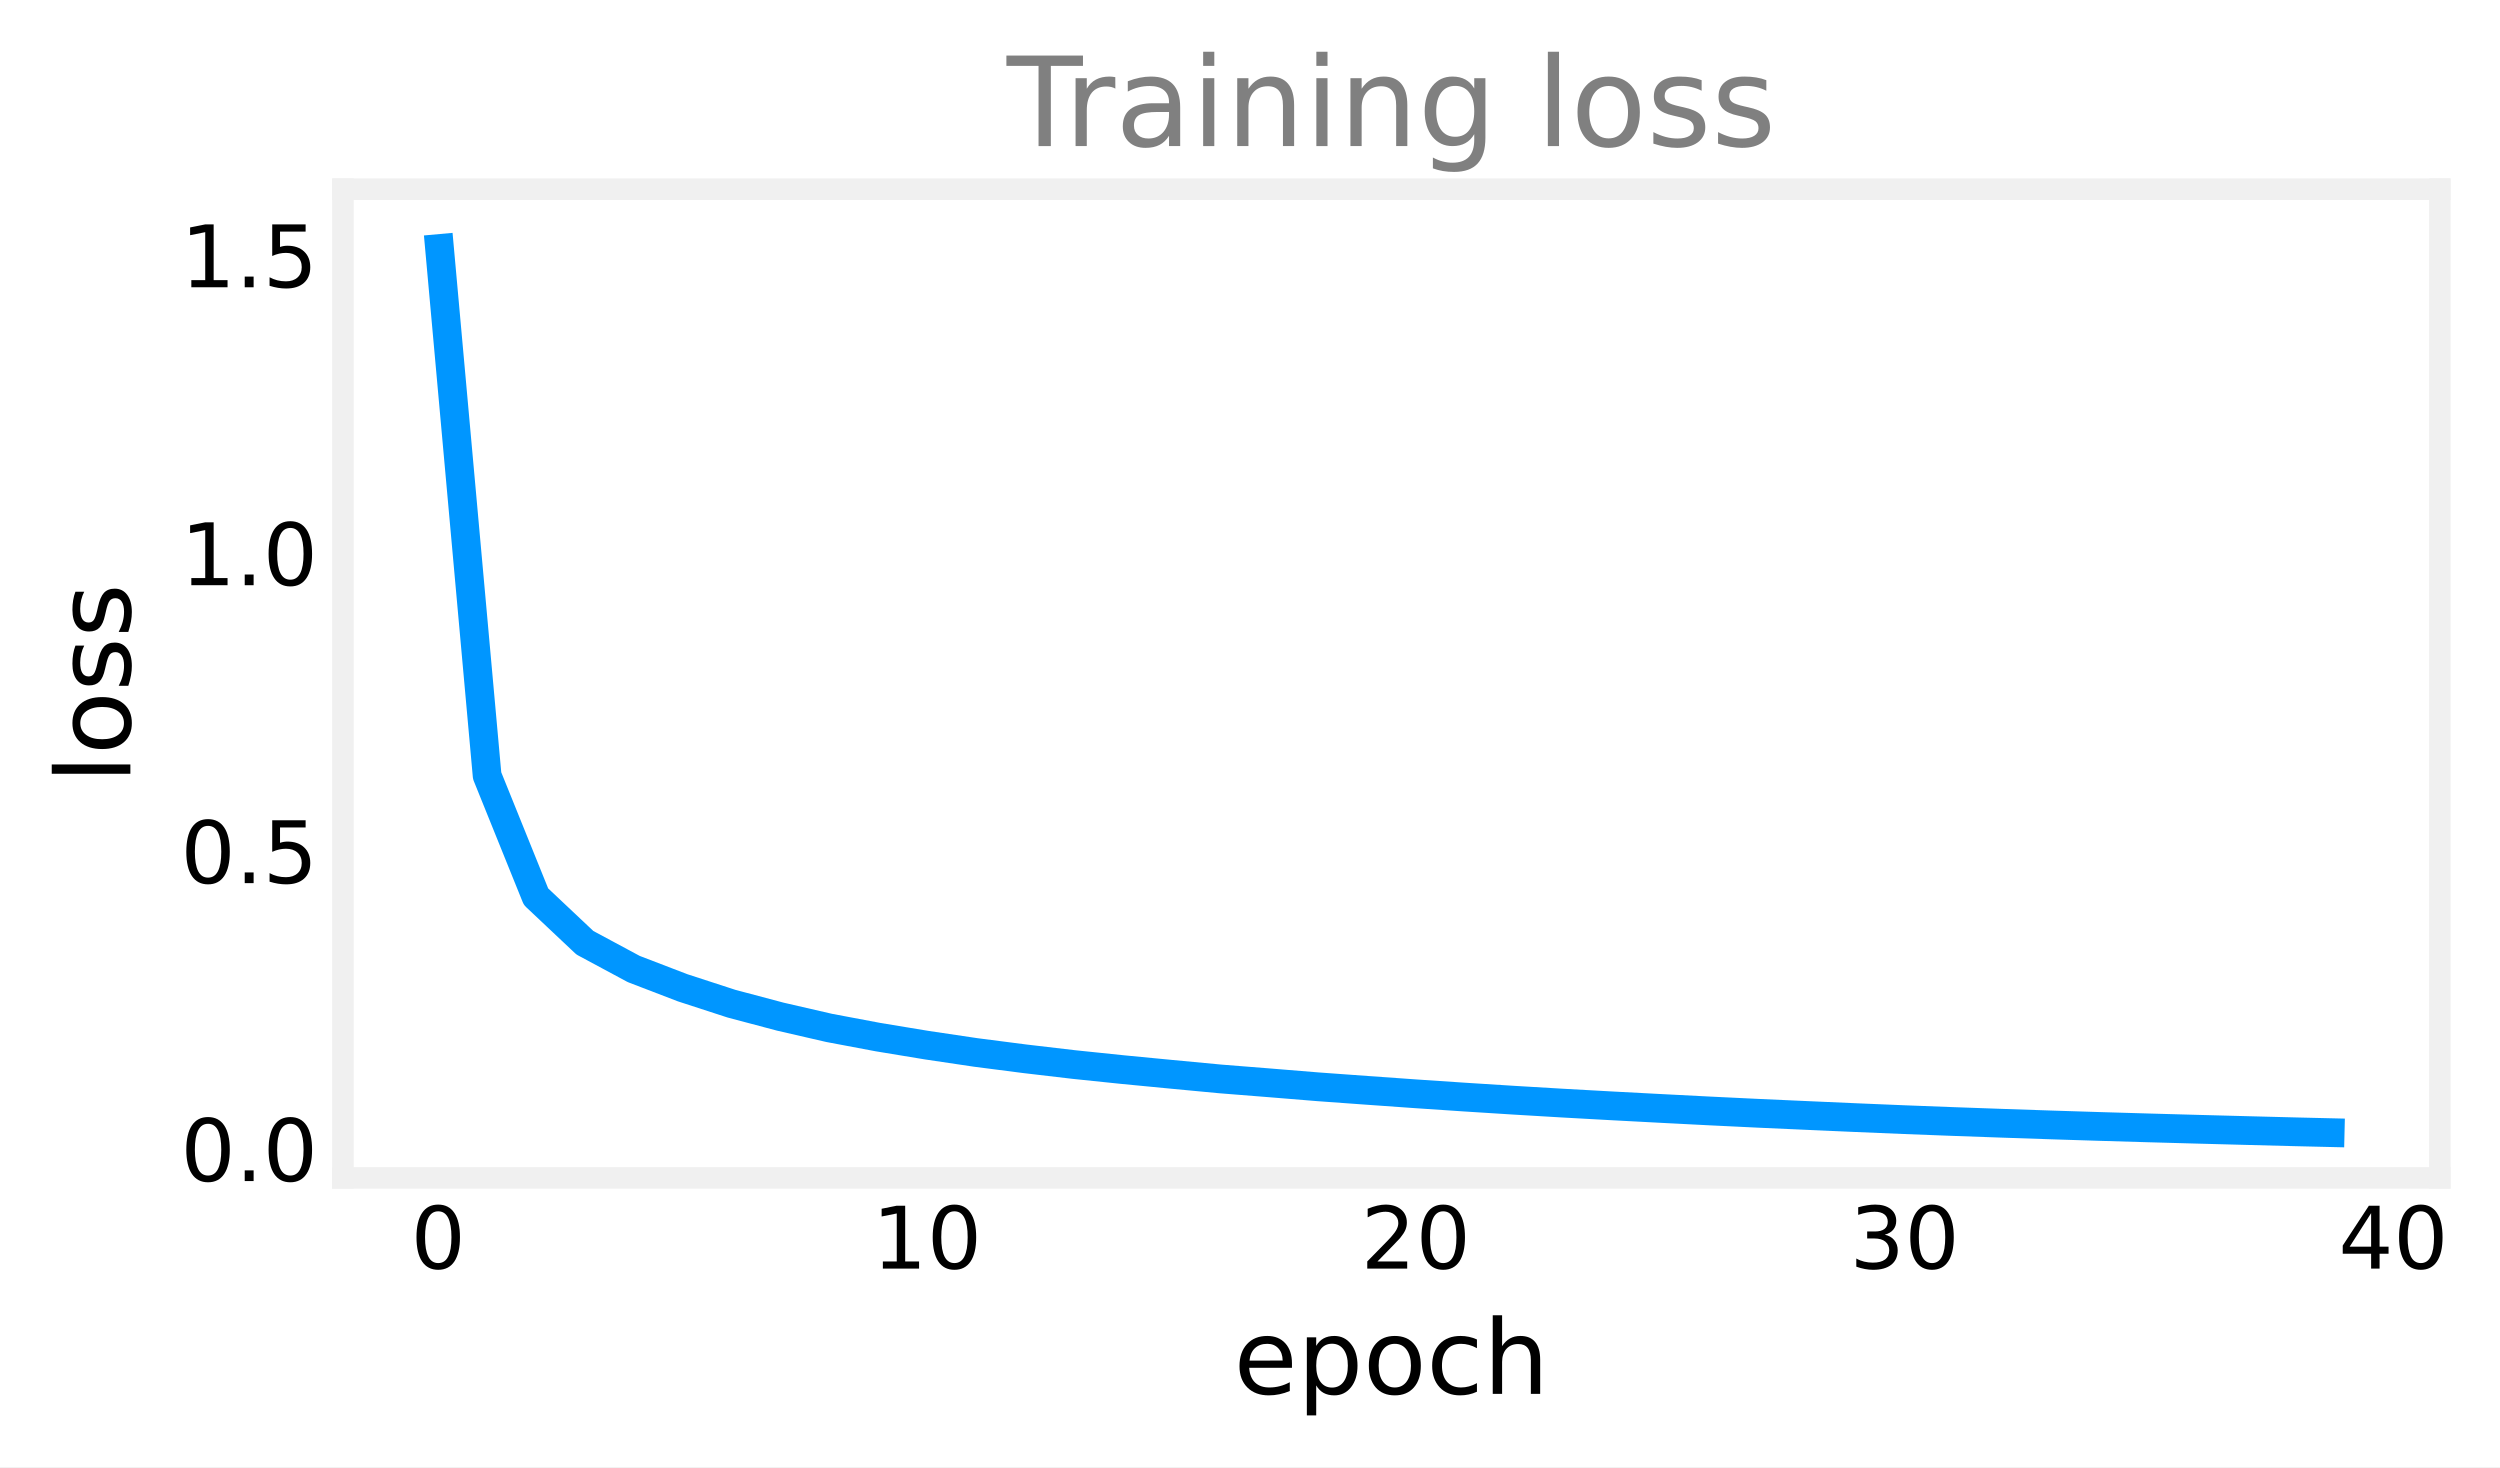
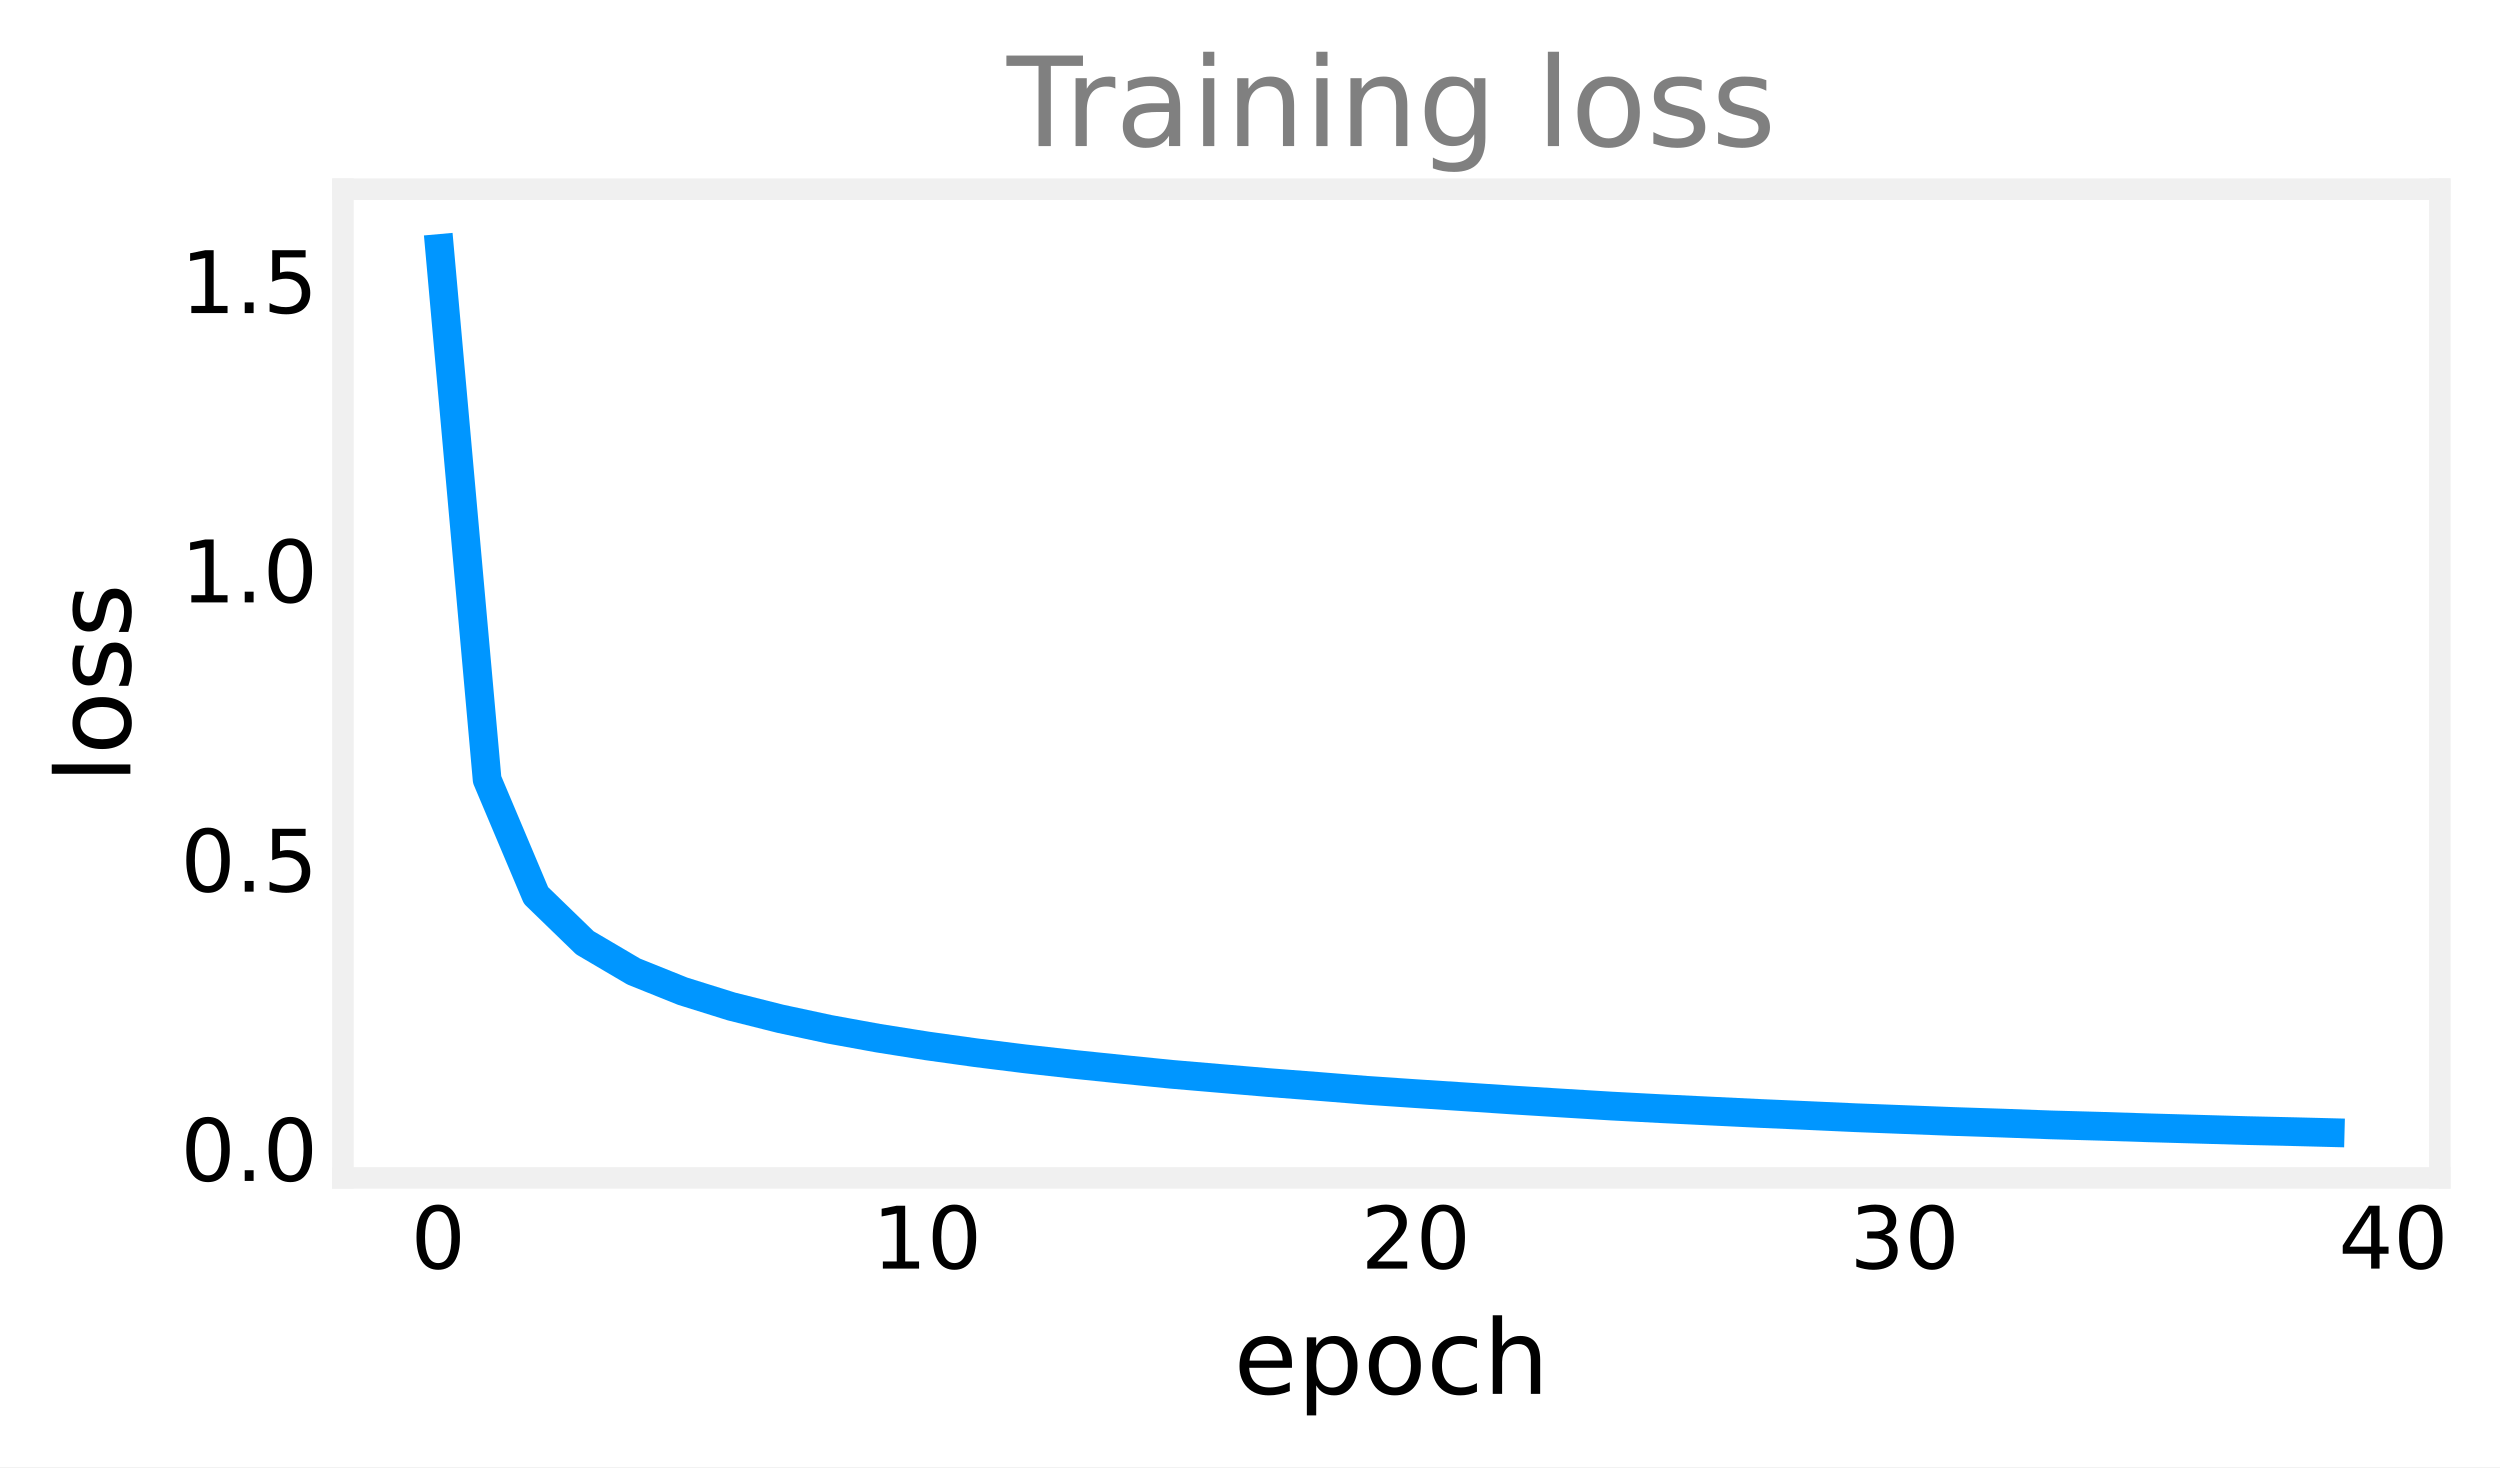
<svg xmlns="http://www.w3.org/2000/svg" xmlns:xlink="http://www.w3.org/1999/xlink" width="347.883pt" height="204.16pt" viewBox="0 0 347.883 204.16" version="1.1">
  <defs>
    <style type="text/css">*{stroke-linejoin: round; stroke-linecap: butt}</style>
  </defs>
  <g id="figure_1">
    <g id="patch_1">
      <path d="M 0 204.16  L 347.883 204.16  L 347.883 0  L 0 0  z " style="fill: #ffffff" />
    </g>
    <g id="axes_1">
      <g id="patch_2">
        <path d="M 47.72 163.91  L 339.51 163.91  L 339.51 26.33  L 47.72 26.33  z " style="fill: #ffffff" />
      </g>
      <g id="matplotlib.axis_1">
        <g id="xtick_1">
          <g id="line2d_1" />
          <g id="text_1">
            <g transform="translate(57.16591 176.5282) scale(0.12 -0.12)">
              <defs>
                <path id="DejaVuSans-30" d="M 2034 4250  Q 1547 4250 1301 3770  Q 1056 3291 1056 2328  Q 1056 1369 1301 889  Q 1547 409 2034 409  Q 2525 409 2770 889  Q 3016 1369 3016 2328  Q 3016 3291 2770 3770  Q 2525 4250 2034 4250  z M 2034 4750  Q 2819 4750 3233 4129  Q 3647 3509 3647 2328  Q 3647 1150 3233 529  Q 2819 -91 2034 -91  Q 1250 -91 836 529  Q 422 1150 422 2328  Q 422 3509 836 4129  Q 1250 4750 2034 4750  z " transform="scale(0.015625)" />
              </defs>
              <use xlink:href="#DejaVuSans-30" />
            </g>
          </g>
        </g>
        <g id="xtick_2">
          <g id="line2d_2" />
          <g id="text_2">
            <g transform="translate(121.3646 176.5282) scale(0.12 -0.12)">
              <defs>
                <path id="DejaVuSans-31" d="M 794 531  L 1825 531  L 1825 4091  L 703 3866  L 703 4441  L 1819 4666  L 2450 4666  L 2450 531  L 3481 531  L 3481 0  L 794 0  L 794 531  z " transform="scale(0.015625)" />
              </defs>
              <use xlink:href="#DejaVuSans-31" />
              <use xlink:href="#DejaVuSans-30" transform="translate(63.62305 0)" />
            </g>
          </g>
        </g>
        <g id="xtick_3">
          <g id="line2d_3" />
          <g id="text_3">
            <g transform="translate(189.3808 176.5282) scale(0.12 -0.12)">
              <defs>
                <path id="DejaVuSans-32" d="M 1228 531  L 3431 531  L 3431 0  L 469 0  L 469 531  Q 828 903 1448 1529  Q 2069 2156 2228 2338  Q 2531 2678 2651 2914  Q 2772 3150 2772 3378  Q 2772 3750 2511 3984  Q 2250 4219 1831 4219  Q 1534 4219 1204 4116  Q 875 4013 500 3803  L 500 4441  Q 881 4594 1212 4672  Q 1544 4750 1819 4750  Q 2544 4750 2975 4387  Q 3406 4025 3406 3419  Q 3406 3131 3298 2873  Q 3191 2616 2906 2266  Q 2828 2175 2409 1742  Q 1991 1309 1228 531  z " transform="scale(0.015625)" />
              </defs>
              <use xlink:href="#DejaVuSans-32" />
              <use xlink:href="#DejaVuSans-30" transform="translate(63.62305 0)" />
            </g>
          </g>
        </g>
        <g id="xtick_4">
          <g id="line2d_4" />
          <g id="text_4">
            <g transform="translate(257.3971 176.5282) scale(0.12 -0.12)">
              <defs>
                <path id="DejaVuSans-33" d="M 2597 2516  Q 3050 2419 3304 2112  Q 3559 1806 3559 1356  Q 3559 666 3084 287  Q 2609 -91 1734 -91  Q 1441 -91 1130 -33  Q 819 25 488 141  L 488 750  Q 750 597 1062 519  Q 1375 441 1716 441  Q 2309 441 2620 675  Q 2931 909 2931 1356  Q 2931 1769 2642 2001  Q 2353 2234 1838 2234  L 1294 2234  L 1294 2753  L 1863 2753  Q 2328 2753 2575 2939  Q 2822 3125 2822 3475  Q 2822 3834 2567 4026  Q 2313 4219 1838 4219  Q 1578 4219 1281 4162  Q 984 4106 628 3988  L 628 4550  Q 988 4650 1302 4700  Q 1616 4750 1894 4750  Q 2613 4750 3031 4423  Q 3450 4097 3450 3541  Q 3450 3153 3228 2886  Q 3006 2619 2597 2516  z " transform="scale(0.015625)" />
              </defs>
              <use xlink:href="#DejaVuSans-33" />
              <use xlink:href="#DejaVuSans-30" transform="translate(63.62305 0)" />
            </g>
          </g>
        </g>
        <g id="xtick_5">
          <g id="line2d_5" />
          <g id="text_5">
            <g transform="translate(325.4133 176.5282) scale(0.12 -0.12)">
              <defs>
                <path id="DejaVuSans-34" d="M 2419 4116  L 825 1625  L 2419 1625  L 2419 4116  z M 2253 4666  L 3047 4666  L 3047 1625  L 3713 1625  L 3713 1100  L 3047 1100  L 3047 0  L 2419 0  L 2419 1100  L 313 1100  L 313 1709  L 2253 4666  z " transform="scale(0.015625)" />
              </defs>
              <use xlink:href="#DejaVuSans-34" />
              <use xlink:href="#DejaVuSans-30" transform="translate(63.62305 0)" />
            </g>
          </g>
        </g>
        <g id="text_6">
          <g transform="translate(171.6865 193.9656) scale(0.144 -0.144)">
            <defs>
              <path id="DejaVuSans-65" d="M 3597 1894  L 3597 1613  L 953 1613  Q 991 1019 1311 708  Q 1631 397 2203 397  Q 2534 397 2845 478  Q 3156 559 3463 722  L 3463 178  Q 3153 47 2828 -22  Q 2503 -91 2169 -91  Q 1331 -91 842 396  Q 353 884 353 1716  Q 353 2575 817 3079  Q 1281 3584 2069 3584  Q 2775 3584 3186 3129  Q 3597 2675 3597 1894  z M 3022 2063  Q 3016 2534 2758 2815  Q 2500 3097 2075 3097  Q 1594 3097 1305 2825  Q 1016 2553 972 2059  L 3022 2063  z " transform="scale(0.015625)" />
              <path id="DejaVuSans-70" d="M 1159 525  L 1159 -1331  L 581 -1331  L 581 3500  L 1159 3500  L 1159 2969  Q 1341 3281 1617 3432  Q 1894 3584 2278 3584  Q 2916 3584 3314 3078  Q 3713 2572 3713 1747  Q 3713 922 3314 415  Q 2916 -91 2278 -91  Q 1894 -91 1617 61  Q 1341 213 1159 525  z M 3116 1747  Q 3116 2381 2855 2742  Q 2594 3103 2138 3103  Q 1681 3103 1420 2742  Q 1159 2381 1159 1747  Q 1159 1113 1420 752  Q 1681 391 2138 391  Q 2594 391 2855 752  Q 3116 1113 3116 1747  z " transform="scale(0.015625)" />
              <path id="DejaVuSans-6f" d="M 1959 3097  Q 1497 3097 1228 2736  Q 959 2375 959 1747  Q 959 1119 1226 758  Q 1494 397 1959 397  Q 2419 397 2687 759  Q 2956 1122 2956 1747  Q 2956 2369 2687 2733  Q 2419 3097 1959 3097  z M 1959 3584  Q 2709 3584 3137 3096  Q 3566 2609 3566 1747  Q 3566 888 3137 398  Q 2709 -91 1959 -91  Q 1206 -91 779 398  Q 353 888 353 1747  Q 353 2609 779 3096  Q 1206 3584 1959 3584  z " transform="scale(0.015625)" />
              <path id="DejaVuSans-63" d="M 3122 3366  L 3122 2828  Q 2878 2963 2633 3030  Q 2388 3097 2138 3097  Q 1578 3097 1268 2742  Q 959 2388 959 1747  Q 959 1106 1268 751  Q 1578 397 2138 397  Q 2388 397 2633 464  Q 2878 531 3122 666  L 3122 134  Q 2881 22 2623 -34  Q 2366 -91 2075 -91  Q 1284 -91 818 406  Q 353 903 353 1747  Q 353 2603 823 3093  Q 1294 3584 2113 3584  Q 2378 3584 2631 3529  Q 2884 3475 3122 3366  z " transform="scale(0.015625)" />
              <path id="DejaVuSans-68" d="M 3513 2113  L 3513 0  L 2938 0  L 2938 2094  Q 2938 2591 2744 2837  Q 2550 3084 2163 3084  Q 1697 3084 1428 2787  Q 1159 2491 1159 1978  L 1159 0  L 581 0  L 581 4863  L 1159 4863  L 1159 2956  Q 1366 3272 1645 3428  Q 1925 3584 2291 3584  Q 2894 3584 3203 3211  Q 3513 2838 3513 2113  z " transform="scale(0.015625)" />
            </defs>
            <use xlink:href="#DejaVuSans-65" />
            <use xlink:href="#DejaVuSans-70" transform="translate(61.52344 0)" />
            <use xlink:href="#DejaVuSans-6f" transform="translate(125 0)" />
            <use xlink:href="#DejaVuSans-63" transform="translate(186.1816 0)" />
            <use xlink:href="#DejaVuSans-68" transform="translate(241.1621 0)" />
          </g>
        </g>
      </g>
      <g id="matplotlib.axis_2">
        <g id="ytick_1">
          <g id="line2d_6" />
          <g id="text_7">
-             <g transform="translate(25.1365 164.3491) scale(0.12 -0.12)">
+             <g transform="translate(25.1365 164.3282) scale(0.12 -0.12)">
              <defs>
                <path id="DejaVuSans-2e" d="M 684 794  L 1344 794  L 1344 0  L 684 0  L 684 794  z " transform="scale(0.015625)" />
              </defs>
              <use xlink:href="#DejaVuSans-30" />
              <use xlink:href="#DejaVuSans-2e" transform="translate(63.62305 0)" />
              <use xlink:href="#DejaVuSans-30" transform="translate(95.41016 0)" />
            </g>
          </g>
        </g>
        <g id="ytick_2">
          <g id="line2d_7" />
          <g id="text_8">
-             <g transform="translate(25.1365 122.8915) scale(0.12 -0.12)">
+             <g transform="translate(25.1365 124.0749) scale(0.12 -0.12)">
              <defs>
                <path id="DejaVuSans-35" d="M 691 4666  L 3169 4666  L 3169 4134  L 1269 4134  L 1269 2991  Q 1406 3038 1543 3061  Q 1681 3084 1819 3084  Q 2600 3084 3056 2656  Q 3513 2228 3513 1497  Q 3513 744 3044 326  Q 2575 -91 1722 -91  Q 1428 -91 1123 -41  Q 819 9 494 109  L 494 744  Q 775 591 1075 516  Q 1375 441 1709 441  Q 2250 441 2565 725  Q 2881 1009 2881 1497  Q 2881 1984 2565 2268  Q 2250 2553 1709 2553  Q 1456 2553 1204 2497  Q 953 2441 691 2322  L 691 4666  z " transform="scale(0.015625)" />
              </defs>
              <use xlink:href="#DejaVuSans-30" />
              <use xlink:href="#DejaVuSans-2e" transform="translate(63.62305 0)" />
              <use xlink:href="#DejaVuSans-35" transform="translate(95.41016 0)" />
            </g>
          </g>
        </g>
        <g id="ytick_3">
          <g id="line2d_8" />
          <g id="text_9">
-             <g transform="translate(25.1365 81.434) scale(0.12 -0.12)">
+             <g transform="translate(25.1365 83.82156) scale(0.12 -0.12)">
              <use xlink:href="#DejaVuSans-31" />
              <use xlink:href="#DejaVuSans-2e" transform="translate(63.62305 0)" />
              <use xlink:href="#DejaVuSans-30" transform="translate(95.41016 0)" />
            </g>
          </g>
        </g>
        <g id="ytick_4">
          <g id="line2d_9" />
          <g id="text_10">
-             <g transform="translate(25.1365 39.97646) scale(0.12 -0.12)">
+             <g transform="translate(25.1365 43.56824) scale(0.12 -0.12)">
              <use xlink:href="#DejaVuSans-31" />
              <use xlink:href="#DejaVuSans-2e" transform="translate(63.62305 0)" />
              <use xlink:href="#DejaVuSans-35" transform="translate(95.41016 0)" />
            </g>
          </g>
        </g>
        <g id="text_11">
          <g transform="translate(18.14175 109.0273) rotate(-90) scale(0.144 -0.144)">
            <defs>
              <path id="DejaVuSans-6c" d="M 603 4863  L 1178 4863  L 1178 0  L 603 0  L 603 4863  z " transform="scale(0.015625)" />
              <path id="DejaVuSans-73" d="M 2834 3397  L 2834 2853  Q 2591 2978 2328 3040  Q 2066 3103 1784 3103  Q 1356 3103 1142 2972  Q 928 2841 928 2578  Q 928 2378 1081 2264  Q 1234 2150 1697 2047  L 1894 2003  Q 2506 1872 2764 1633  Q 3022 1394 3022 966  Q 3022 478 2636 193  Q 2250 -91 1575 -91  Q 1294 -91 989 -36  Q 684 19 347 128  L 347 722  Q 666 556 975 473  Q 1284 391 1588 391  Q 1994 391 2212 530  Q 2431 669 2431 922  Q 2431 1156 2273 1281  Q 2116 1406 1581 1522  L 1381 1569  Q 847 1681 609 1914  Q 372 2147 372 2553  Q 372 3047 722 3315  Q 1072 3584 1716 3584  Q 2034 3584 2315 3537  Q 2597 3491 2834 3397  z " transform="scale(0.015625)" />
            </defs>
            <use xlink:href="#DejaVuSans-6c" />
            <use xlink:href="#DejaVuSans-6f" transform="translate(27.7832 0)" />
            <use xlink:href="#DejaVuSans-73" transform="translate(88.96484 0)" />
            <use xlink:href="#DejaVuSans-73" transform="translate(141.0645 0)" />
          </g>
        </g>
      </g>
      <g id="line2d_10">
-         <path d="M 60.983 32.584  L 67.785 107.937  L 74.587 124.778  L 81.388 131.186  L 88.19 134.842  L 94.992 137.454  L 101.793 139.667  L 108.595 141.473  L 115.396 143.039  L 122.198 144.321  L 129 145.444  L 135.801 146.455  L 142.603 147.332  L 149.404 148.131  L 156.206 148.837  L 163.008 149.493  L 169.809 150.135  L 176.611 150.676  L 183.413 151.231  L 190.214 151.724  L 197.016 152.207  L 203.817 152.664  L 210.619 153.095  L 217.421 153.5  L 224.222 153.878  L 231.024 154.238  L 237.826 154.587  L 244.627 154.916  L 251.429 155.221  L 258.23 155.521  L 265.032 155.805  L 271.834 156.064  L 278.635 156.306  L 285.437 156.537  L 292.239 156.751  L 299.04 156.95  L 305.842 157.139  L 312.643 157.319  L 319.445 157.495  L 326.247 157.656  " clip-path="url(#p73cdd3c646)" style="fill: none; stroke: #0096ff; stroke-width: 4" />
+         <path d="M 60.983 32.584  L 67.785 108.486  L 74.587 124.603  L 81.388 131.193  L 88.19 135.198  L 94.992 137.931  L 101.793 140.058  L 108.595 141.767  L 115.396 143.225  L 122.198 144.464  L 129 145.542  L 135.801 146.491  L 142.603 147.338  L 149.404 148.103  L 156.206 148.804  L 163.008 149.492  L 169.809 150.073  L 176.611 150.652  L 183.413 151.175  L 190.214 151.726  L 197.016 152.184  L 203.817 152.627  L 210.619 153.078  L 217.421 153.497  L 224.222 153.91  L 231.024 154.27  L 237.826 154.598  L 244.627 154.927  L 251.429 155.225  L 258.23 155.534  L 265.032 155.796  L 271.834 156.06  L 278.635 156.282  L 285.437 156.533  L 292.239 156.722  L 299.04 156.94  L 305.842 157.132  L 312.643 157.327  L 319.445 157.481  L 326.247 157.656  " clip-path="url(#pb9edd88083)" style="fill: none; stroke: #0096ff; stroke-width: 4" />
      </g>
      <g id="patch_3">
        <path d="M 47.72 163.91  L 47.72 26.33  " style="fill: none; stroke: #f0f0f0; stroke-width: 3; stroke-linejoin: miter; stroke-linecap: square" />
      </g>
      <g id="patch_4">
        <path d="M 339.51 163.91  L 339.51 26.33  " style="fill: none; stroke: #f0f0f0; stroke-width: 3; stroke-linejoin: miter; stroke-linecap: square" />
      </g>
      <g id="patch_5">
        <path d="M 47.72 163.91  L 339.51 163.91  " style="fill: none; stroke: #f0f0f0; stroke-width: 3; stroke-linejoin: miter; stroke-linecap: square" />
      </g>
      <g id="patch_6">
        <path d="M 47.72 26.33  L 339.51 26.33  " style="fill: none; stroke: #f0f0f0; stroke-width: 3; stroke-linejoin: miter; stroke-linecap: square" />
      </g>
      <g id="text_12">
        <g style="fill: #808080" transform="translate(140.0943 20.3301) scale(0.1728 -0.1728)">
          <defs>
            <path id="DejaVuSans-54" d="M -19 4666  L 3928 4666  L 3928 4134  L 2272 4134  L 2272 0  L 1638 0  L 1638 4134  L -19 4134  L -19 4666  z " transform="scale(0.015625)" />
            <path id="DejaVuSans-72" d="M 2631 2963  Q 2534 3019 2420 3045  Q 2306 3072 2169 3072  Q 1681 3072 1420 2755  Q 1159 2438 1159 1844  L 1159 0  L 581 0  L 581 3500  L 1159 3500  L 1159 2956  Q 1341 3275 1631 3429  Q 1922 3584 2338 3584  Q 2397 3584 2469 3576  Q 2541 3569 2628 3553  L 2631 2963  z " transform="scale(0.015625)" />
            <path id="DejaVuSans-61" d="M 2194 1759  Q 1497 1759 1228 1600  Q 959 1441 959 1056  Q 959 750 1161 570  Q 1363 391 1709 391  Q 2188 391 2477 730  Q 2766 1069 2766 1631  L 2766 1759  L 2194 1759  z M 3341 1997  L 3341 0  L 2766 0  L 2766 531  Q 2569 213 2275 61  Q 1981 -91 1556 -91  Q 1019 -91 701 211  Q 384 513 384 1019  Q 384 1609 779 1909  Q 1175 2209 1959 2209  L 2766 2209  L 2766 2266  Q 2766 2663 2505 2880  Q 2244 3097 1772 3097  Q 1472 3097 1187 3025  Q 903 2953 641 2809  L 641 3341  Q 956 3463 1253 3523  Q 1550 3584 1831 3584  Q 2591 3584 2966 3190  Q 3341 2797 3341 1997  z " transform="scale(0.015625)" />
            <path id="DejaVuSans-69" d="M 603 3500  L 1178 3500  L 1178 0  L 603 0  L 603 3500  z M 603 4863  L 1178 4863  L 1178 4134  L 603 4134  L 603 4863  z " transform="scale(0.015625)" />
            <path id="DejaVuSans-6e" d="M 3513 2113  L 3513 0  L 2938 0  L 2938 2094  Q 2938 2591 2744 2837  Q 2550 3084 2163 3084  Q 1697 3084 1428 2787  Q 1159 2491 1159 1978  L 1159 0  L 581 0  L 581 3500  L 1159 3500  L 1159 2956  Q 1366 3272 1645 3428  Q 1925 3584 2291 3584  Q 2894 3584 3203 3211  Q 3513 2838 3513 2113  z " transform="scale(0.015625)" />
            <path id="DejaVuSans-67" d="M 2906 1791  Q 2906 2416 2648 2759  Q 2391 3103 1925 3103  Q 1463 3103 1205 2759  Q 947 2416 947 1791  Q 947 1169 1205 825  Q 1463 481 1925 481  Q 2391 481 2648 825  Q 2906 1169 2906 1791  z M 3481 434  Q 3481 -459 3084 -895  Q 2688 -1331 1869 -1331  Q 1566 -1331 1297 -1286  Q 1028 -1241 775 -1147  L 775 -588  Q 1028 -725 1275 -790  Q 1522 -856 1778 -856  Q 2344 -856 2625 -561  Q 2906 -266 2906 331  L 2906 616  Q 2728 306 2450 153  Q 2172 0 1784 0  Q 1141 0 747 490  Q 353 981 353 1791  Q 353 2603 747 3093  Q 1141 3584 1784 3584  Q 2172 3584 2450 3431  Q 2728 3278 2906 2969  L 2906 3500  L 3481 3500  L 3481 434  z " transform="scale(0.015625)" />
            <path id="DejaVuSans-20" transform="scale(0.015625)" />
          </defs>
          <use xlink:href="#DejaVuSans-54" />
          <use xlink:href="#DejaVuSans-72" transform="translate(46.33398 0)" />
          <use xlink:href="#DejaVuSans-61" transform="translate(87.44727 0)" />
          <use xlink:href="#DejaVuSans-69" transform="translate(148.7266 0)" />
          <use xlink:href="#DejaVuSans-6e" transform="translate(176.5098 0)" />
          <use xlink:href="#DejaVuSans-69" transform="translate(239.8887 0)" />
          <use xlink:href="#DejaVuSans-6e" transform="translate(267.6719 0)" />
          <use xlink:href="#DejaVuSans-67" transform="translate(331.0508 0)" />
          <use xlink:href="#DejaVuSans-20" transform="translate(394.5273 0)" />
          <use xlink:href="#DejaVuSans-6c" transform="translate(426.3145 0)" />
          <use xlink:href="#DejaVuSans-6f" transform="translate(454.0977 0)" />
          <use xlink:href="#DejaVuSans-73" transform="translate(515.2793 0)" />
          <use xlink:href="#DejaVuSans-73" transform="translate(567.3789 0)" />
        </g>
      </g>
    </g>
  </g>
  <defs>
-     <clipPath id="p73cdd3c646">
+     <clipPath id="pb9edd88083">
      <rect x="47.72" y="26.33" width="291.79" height="137.58" />
    </clipPath>
  </defs>
</svg>
